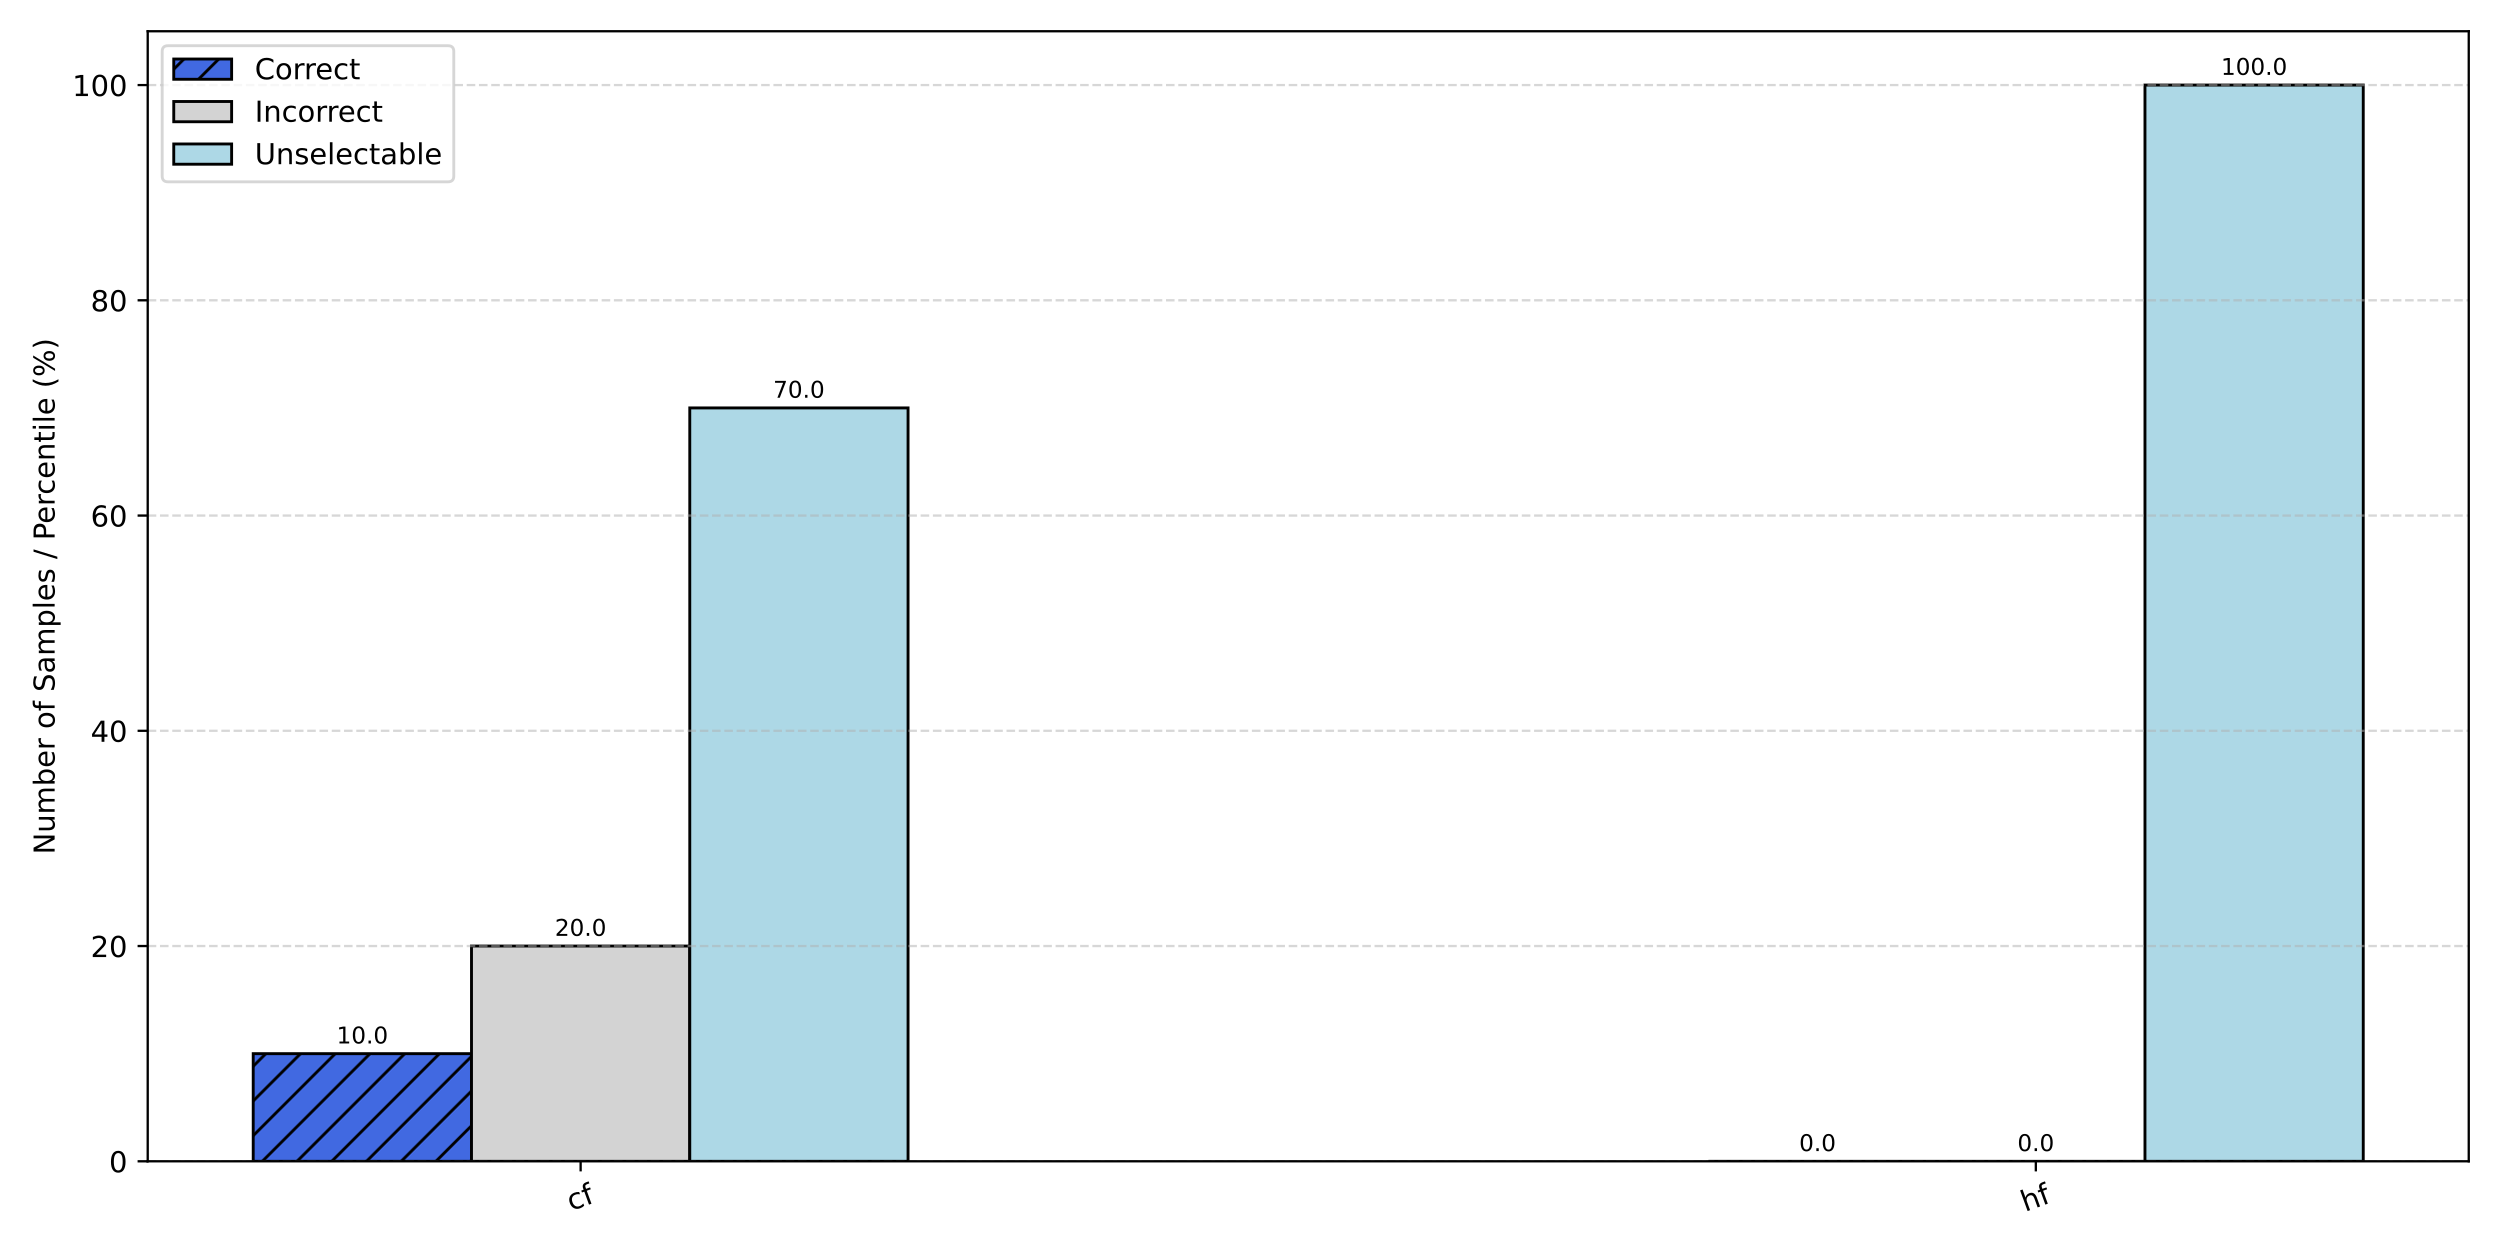
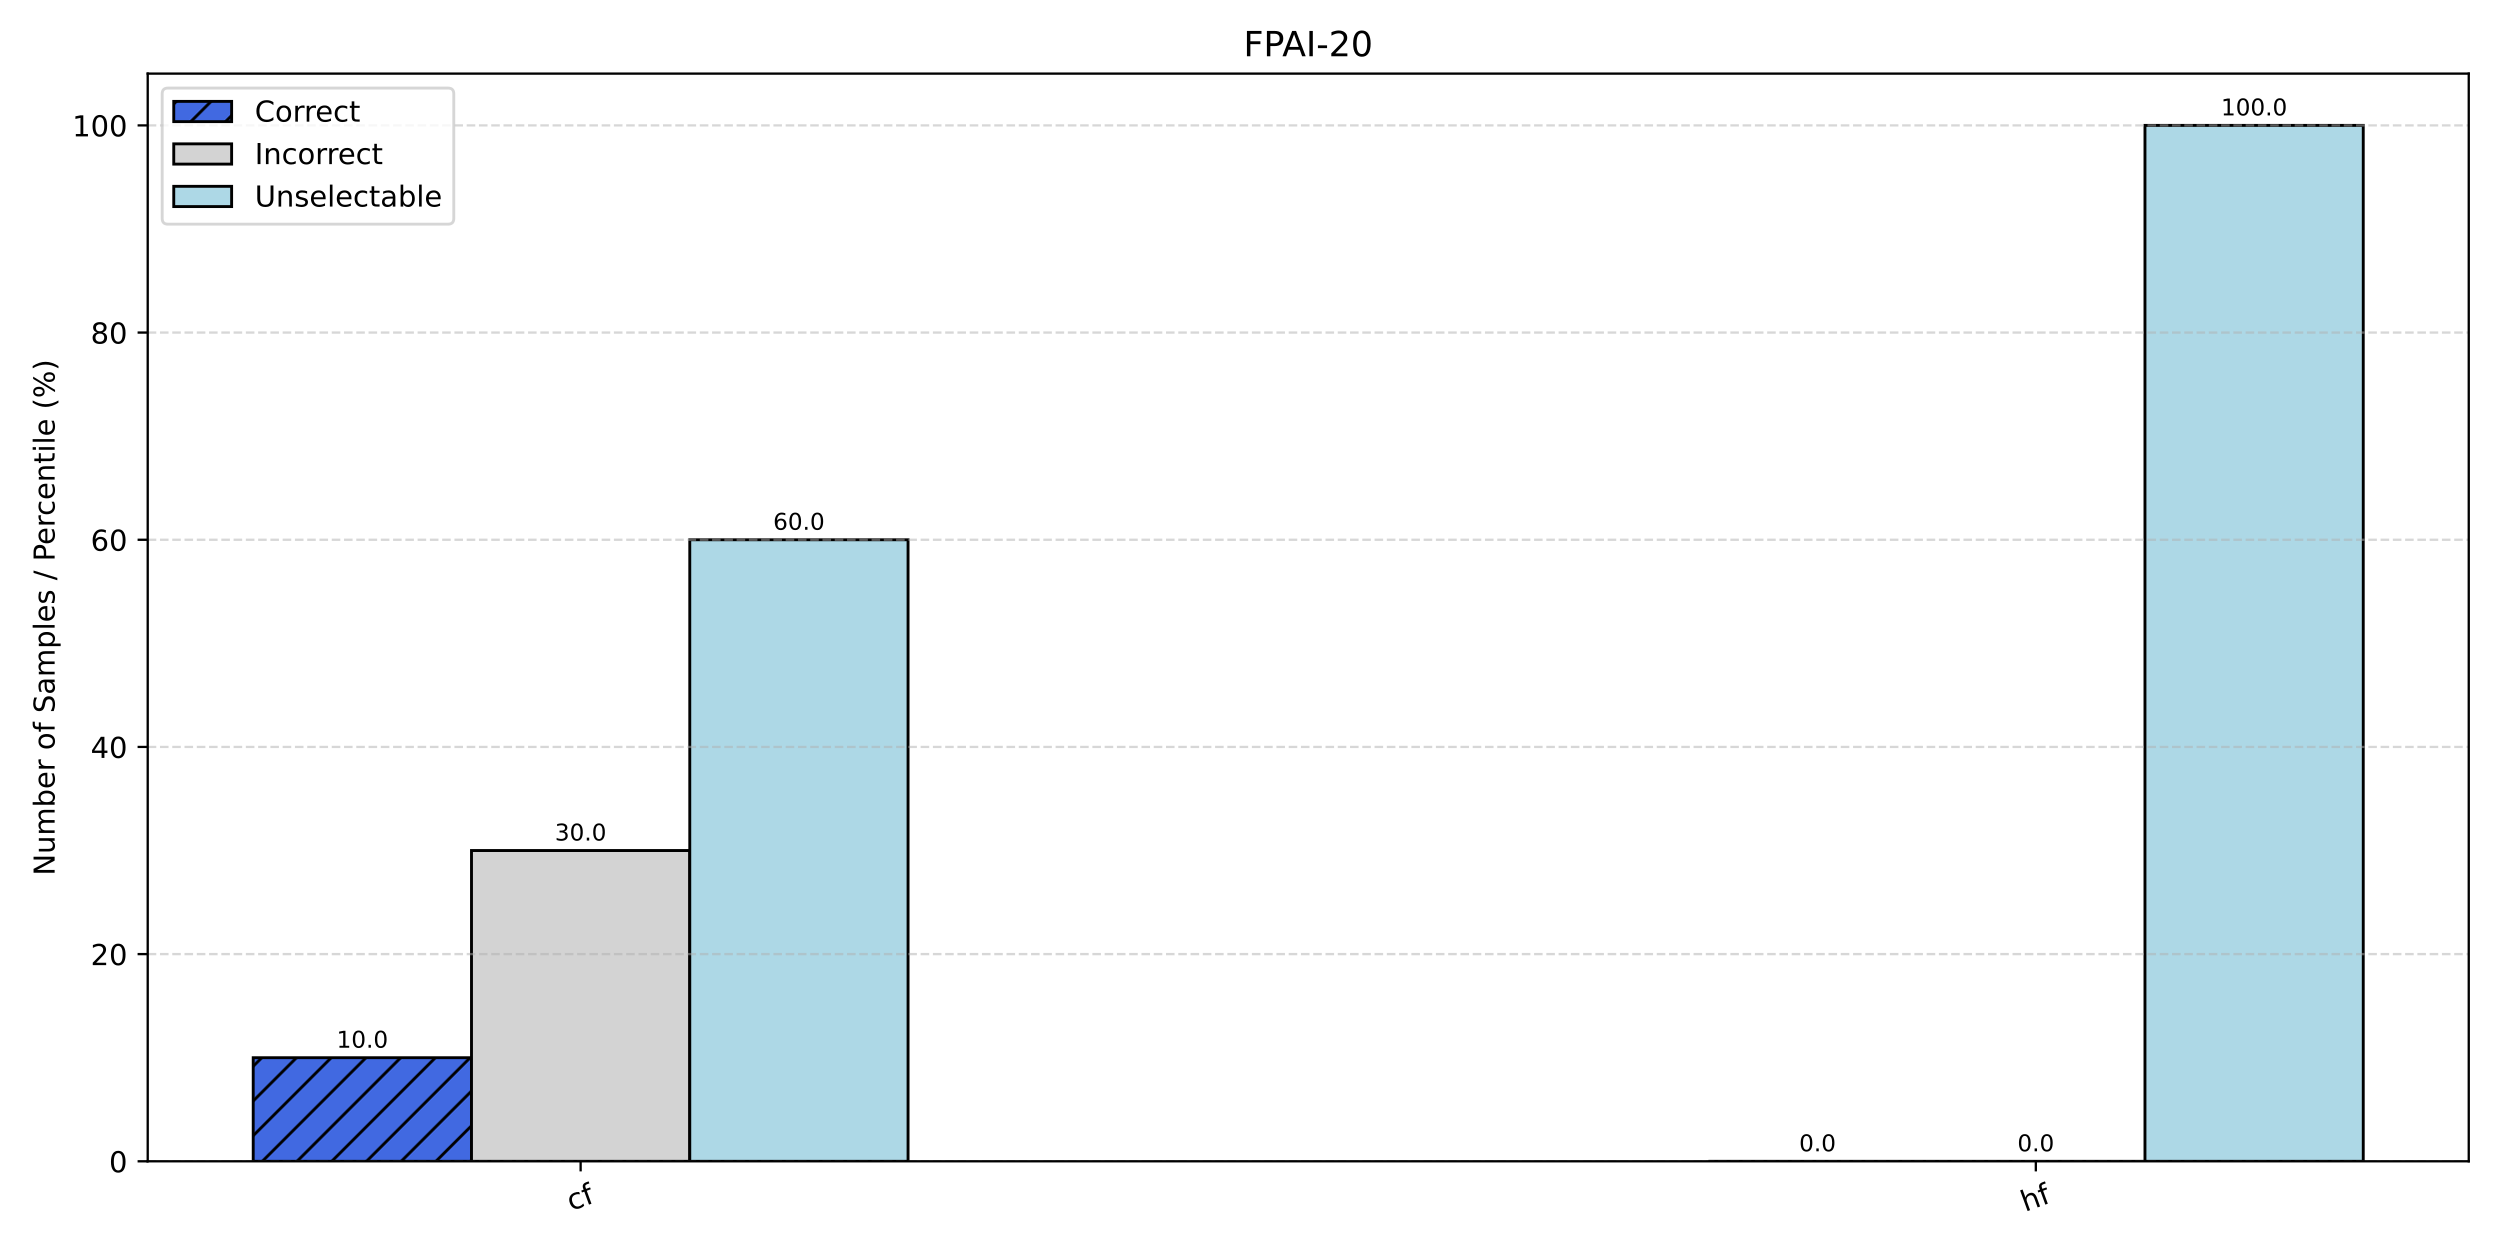
<svg xmlns="http://www.w3.org/2000/svg" xmlns:xlink="http://www.w3.org/1999/xlink" width="864pt" height="432pt" viewBox="0 0 864 432" version="1.1">
  <defs>
    <style type="text/css">*{stroke-linejoin: round; stroke-linecap: butt}</style>
  </defs>
  <g id="figure_1">
    <g id="patch_1">
      <path d="M 0 432  L 864 432  L 864 0  L 0 0  z " style="fill: #ffffff" />
    </g>
    <g id="axes_1">
      <g id="patch_2">
-         <path d="M 51.05 401.342  L 853.2 401.342  L 853.2 10.8  L 51.05 10.8  z " style="fill: #ffffff" />
+         <path d="M 51.05 401.342  L 853.2 401.342  L 853.2 25.44  L 51.05 25.44  z " style="fill: #ffffff" />
      </g>
      <g id="patch_3">
-         <path d="M 87.511 401.342  L 162.949 401.342  L 162.949 364.147  L 87.511 364.147  z " clip-path="url(#p9b6d9543ab)" style="fill: url(#hbcf3950127); stroke: #000000; stroke-linejoin: miter" />
+         <path d="M 87.511 401.342  L 162.949 401.342  L 162.949 365.542  L 87.511 365.542  z " clip-path="url(#p26cab111ec)" style="fill: url(#h16dd701c86); stroke: #000000; stroke-linejoin: miter" />
      </g>
      <g id="patch_4">
-         <path d="M 590.427 401.342  L 665.864 401.342  L 665.864 401.342  L 590.427 401.342  z " clip-path="url(#p9b6d9543ab)" style="fill: url(#hbcf3950127); stroke: #000000; stroke-linejoin: miter" />
+         <path d="M 590.427 401.342  L 665.864 401.342  L 665.864 401.342  L 590.427 401.342  z " clip-path="url(#p26cab111ec)" style="fill: url(#h16dd701c86); stroke: #000000; stroke-linejoin: miter" />
      </g>
      <g id="patch_5">
-         <path d="M 162.949 401.342  L 238.386 401.342  L 238.386 326.953  L 162.949 326.953  z " clip-path="url(#p9b6d9543ab)" style="fill: #d3d3d3; stroke: #000000; stroke-linejoin: miter" />
+         <path d="M 162.949 401.342  L 238.386 401.342  L 238.386 293.941  L 162.949 293.941  z " clip-path="url(#p26cab111ec)" style="fill: #d3d3d3; stroke: #000000; stroke-linejoin: miter" />
      </g>
      <g id="patch_6">
-         <path d="M 665.864 401.342  L 741.301 401.342  L 741.301 401.342  L 665.864 401.342  z " clip-path="url(#p9b6d9543ab)" style="fill: #d3d3d3; stroke: #000000; stroke-linejoin: miter" />
+         <path d="M 665.864 401.342  L 741.301 401.342  L 741.301 401.342  L 665.864 401.342  z " clip-path="url(#p26cab111ec)" style="fill: #d3d3d3; stroke: #000000; stroke-linejoin: miter" />
      </g>
      <g id="patch_7">
-         <path d="M 238.386 401.342  L 313.823 401.342  L 313.823 140.981  L 238.386 140.981  z " clip-path="url(#p9b6d9543ab)" style="fill: #add8e6; stroke: #000000; stroke-linejoin: miter" />
+         <path d="M 238.386 401.342  L 313.823 401.342  L 313.823 186.541  L 238.386 186.541  z " clip-path="url(#p26cab111ec)" style="fill: #add8e6; stroke: #000000; stroke-linejoin: miter" />
      </g>
      <g id="patch_8">
-         <path d="M 741.301 401.342  L 816.739 401.342  L 816.739 29.397  L 741.301 29.397  z " clip-path="url(#p9b6d9543ab)" style="fill: #add8e6; stroke: #000000; stroke-linejoin: miter" />
+         <path d="M 741.301 401.342  L 816.739 401.342  L 816.739 43.34  L 741.301 43.34  z " clip-path="url(#p26cab111ec)" style="fill: #add8e6; stroke: #000000; stroke-linejoin: miter" />
      </g>
      <g id="matplotlib.axis_1">
        <g id="xtick_1">
          <g id="line2d_1">
            <defs>
-               <path id="m081c0e8027" d="M 0 0  L 0 3.5  " style="stroke: #000000; stroke-width: 0.8" />
+               <path id="m51cf725ebb" d="M 0 0  L 0 3.5  " style="stroke: #000000; stroke-width: 0.8" />
            </defs>
            <g>
-               <use xlink:href="#m081c0e8027" x="200.667" y="401.342" style="stroke: #000000; stroke-width: 0.8" />
+               <use xlink:href="#m51cf725ebb" x="200.667" y="401.342" style="stroke: #000000; stroke-width: 0.8" />
            </g>
          </g>
          <g id="text_1">
            <g transform="translate(197.3737 418.5667) rotate(-20) scale(0.1 -0.1)">
              <defs>
                <path id="DejaVuSans-63" d="M 3122 3366  L 3122 2828  Q 2878 2963 2633 3030  Q 2388 3097 2138 3097  Q 1578 3097 1268 2742  Q 959 2388 959 1747  Q 959 1106 1268 751  Q 1578 397 2138 397  Q 2388 397 2633 464  Q 2878 531 3122 666  L 3122 134  Q 2881 22 2623 -34  Q 2366 -91 2075 -91  Q 1284 -91 818 406  Q 353 903 353 1747  Q 353 2603 823 3093  Q 1294 3584 2113 3584  Q 2378 3584 2631 3529  Q 2884 3475 3122 3366  z " transform="scale(0.015625)" />
                <path id="DejaVuSans-66" d="M 2375 4863  L 2375 4384  L 1825 4384  Q 1516 4384 1395 4259  Q 1275 4134 1275 3809  L 1275 3500  L 2222 3500  L 2222 3053  L 1275 3053  L 1275 0  L 697 0  L 697 3053  L 147 3053  L 147 3500  L 697 3500  L 697 3744  Q 697 4328 969 4595  Q 1241 4863 1831 4863  L 2375 4863  z " transform="scale(0.015625)" />
              </defs>
              <use xlink:href="#DejaVuSans-63" />
              <use xlink:href="#DejaVuSans-66" transform="translate(54.98047 0)" />
            </g>
          </g>
        </g>
        <g id="xtick_2">
          <g id="line2d_2">
            <g>
-               <use xlink:href="#m081c0e8027" x="703.583" y="401.342" style="stroke: #000000; stroke-width: 0.8" />
+               <use xlink:href="#m51cf725ebb" x="703.583" y="401.342" style="stroke: #000000; stroke-width: 0.8" />
            </g>
          </g>
          <g id="text_2">
            <g transform="translate(699.8948 418.8537) rotate(-20) scale(0.1 -0.1)">
              <defs>
                <path id="DejaVuSans-68" d="M 3513 2113  L 3513 0  L 2938 0  L 2938 2094  Q 2938 2591 2744 2837  Q 2550 3084 2163 3084  Q 1697 3084 1428 2787  Q 1159 2491 1159 1978  L 1159 0  L 581 0  L 581 4863  L 1159 4863  L 1159 2956  Q 1366 3272 1645 3428  Q 1925 3584 2291 3584  Q 2894 3584 3203 3211  Q 3513 2838 3513 2113  z " transform="scale(0.015625)" />
              </defs>
              <use xlink:href="#DejaVuSans-68" />
              <use xlink:href="#DejaVuSans-66" transform="translate(63.37891 0)" />
            </g>
          </g>
        </g>
      </g>
      <g id="matplotlib.axis_2">
        <g id="ytick_1">
          <g id="line2d_3">
-             <path d="M 51.05 401.342  L 853.2 401.342  " clip-path="url(#p9b6d9543ab)" style="fill: none; stroke-dasharray: 2.96,1.28; stroke-dashoffset: 0; stroke: #b0b0b0; stroke-opacity: 0.5; stroke-width: 0.8" />
+             <path d="M 51.05 401.342  L 853.2 401.342  " clip-path="url(#p26cab111ec)" style="fill: none; stroke-dasharray: 2.96,1.28; stroke-dashoffset: 0; stroke: #b0b0b0; stroke-opacity: 0.5; stroke-width: 0.8" />
          </g>
          <g id="line2d_4">
            <defs>
-               <path id="m6040c93c40" d="M 0 0  L -3.5 0  " style="stroke: #000000; stroke-width: 0.8" />
+               <path id="mb7535c35bf" d="M 0 0  L -3.5 0  " style="stroke: #000000; stroke-width: 0.8" />
            </defs>
            <g>
-               <use xlink:href="#m6040c93c40" x="51.05" y="401.342" style="stroke: #000000; stroke-width: 0.8" />
+               <use xlink:href="#mb7535c35bf" x="51.05" y="401.342" style="stroke: #000000; stroke-width: 0.8" />
            </g>
          </g>
          <g id="text_3">
            <g transform="translate(37.6875 405.1411) scale(0.1 -0.1)">
              <defs>
                <path id="DejaVuSans-30" d="M 2034 4250  Q 1547 4250 1301 3770  Q 1056 3291 1056 2328  Q 1056 1369 1301 889  Q 1547 409 2034 409  Q 2525 409 2770 889  Q 3016 1369 3016 2328  Q 3016 3291 2770 3770  Q 2525 4250 2034 4250  z M 2034 4750  Q 2819 4750 3233 4129  Q 3647 3509 3647 2328  Q 3647 1150 3233 529  Q 2819 -91 2034 -91  Q 1250 -91 836 529  Q 422 1150 422 2328  Q 422 3509 836 4129  Q 1250 4750 2034 4750  z " transform="scale(0.015625)" />
              </defs>
              <use xlink:href="#DejaVuSans-30" />
            </g>
          </g>
        </g>
        <g id="ytick_2">
          <g id="line2d_5">
-             <path d="M 51.05 326.953  L 853.2 326.953  " clip-path="url(#p9b6d9543ab)" style="fill: none; stroke-dasharray: 2.96,1.28; stroke-dashoffset: 0; stroke: #b0b0b0; stroke-opacity: 0.5; stroke-width: 0.8" />
+             <path d="M 51.05 329.742  L 853.2 329.742  " clip-path="url(#p26cab111ec)" style="fill: none; stroke-dasharray: 2.96,1.28; stroke-dashoffset: 0; stroke: #b0b0b0; stroke-opacity: 0.5; stroke-width: 0.8" />
          </g>
          <g id="line2d_6">
            <g>
-               <use xlink:href="#m6040c93c40" x="51.05" y="326.953" style="stroke: #000000; stroke-width: 0.8" />
+               <use xlink:href="#mb7535c35bf" x="51.05" y="329.742" style="stroke: #000000; stroke-width: 0.8" />
            </g>
          </g>
          <g id="text_4">
-             <g transform="translate(31.325 330.7522) scale(0.1 -0.1)">
+             <g transform="translate(31.325 333.5408) scale(0.1 -0.1)">
              <defs>
                <path id="DejaVuSans-32" d="M 1228 531  L 3431 531  L 3431 0  L 469 0  L 469 531  Q 828 903 1448 1529  Q 2069 2156 2228 2338  Q 2531 2678 2651 2914  Q 2772 3150 2772 3378  Q 2772 3750 2511 3984  Q 2250 4219 1831 4219  Q 1534 4219 1204 4116  Q 875 4013 500 3803  L 500 4441  Q 881 4594 1212 4672  Q 1544 4750 1819 4750  Q 2544 4750 2975 4387  Q 3406 4025 3406 3419  Q 3406 3131 3298 2873  Q 3191 2616 2906 2266  Q 2828 2175 2409 1742  Q 1991 1309 1228 531  z " transform="scale(0.015625)" />
              </defs>
              <use xlink:href="#DejaVuSans-32" />
              <use xlink:href="#DejaVuSans-30" transform="translate(63.62305 0)" />
            </g>
          </g>
        </g>
        <g id="ytick_3">
          <g id="line2d_7">
-             <path d="M 51.05 252.564  L 853.2 252.564  " clip-path="url(#p9b6d9543ab)" style="fill: none; stroke-dasharray: 2.96,1.28; stroke-dashoffset: 0; stroke: #b0b0b0; stroke-opacity: 0.5; stroke-width: 0.8" />
+             <path d="M 51.05 258.141  L 853.2 258.141  " clip-path="url(#p26cab111ec)" style="fill: none; stroke-dasharray: 2.96,1.28; stroke-dashoffset: 0; stroke: #b0b0b0; stroke-opacity: 0.5; stroke-width: 0.8" />
          </g>
          <g id="line2d_8">
            <g>
-               <use xlink:href="#m6040c93c40" x="51.05" y="252.564" style="stroke: #000000; stroke-width: 0.8" />
+               <use xlink:href="#mb7535c35bf" x="51.05" y="258.141" style="stroke: #000000; stroke-width: 0.8" />
            </g>
          </g>
          <g id="text_5">
-             <g transform="translate(31.325 256.3633) scale(0.1 -0.1)">
+             <g transform="translate(31.325 261.9404) scale(0.1 -0.1)">
              <defs>
                <path id="DejaVuSans-34" d="M 2419 4116  L 825 1625  L 2419 1625  L 2419 4116  z M 2253 4666  L 3047 4666  L 3047 1625  L 3713 1625  L 3713 1100  L 3047 1100  L 3047 0  L 2419 0  L 2419 1100  L 313 1100  L 313 1709  L 2253 4666  z " transform="scale(0.015625)" />
              </defs>
              <use xlink:href="#DejaVuSans-34" />
              <use xlink:href="#DejaVuSans-30" transform="translate(63.62305 0)" />
            </g>
          </g>
        </g>
        <g id="ytick_4">
          <g id="line2d_9">
-             <path d="M 51.05 178.175  L 853.2 178.175  " clip-path="url(#p9b6d9543ab)" style="fill: none; stroke-dasharray: 2.96,1.28; stroke-dashoffset: 0; stroke: #b0b0b0; stroke-opacity: 0.5; stroke-width: 0.8" />
+             <path d="M 51.05 186.541  L 853.2 186.541  " clip-path="url(#p26cab111ec)" style="fill: none; stroke-dasharray: 2.96,1.28; stroke-dashoffset: 0; stroke: #b0b0b0; stroke-opacity: 0.5; stroke-width: 0.8" />
          </g>
          <g id="line2d_10">
            <g>
-               <use xlink:href="#m6040c93c40" x="51.05" y="178.175" style="stroke: #000000; stroke-width: 0.8" />
+               <use xlink:href="#mb7535c35bf" x="51.05" y="186.541" style="stroke: #000000; stroke-width: 0.8" />
            </g>
          </g>
          <g id="text_6">
-             <g transform="translate(31.325 181.9743) scale(0.1 -0.1)">
+             <g transform="translate(31.325 190.34) scale(0.1 -0.1)">
              <defs>
                <path id="DejaVuSans-36" d="M 2113 2584  Q 1688 2584 1439 2293  Q 1191 2003 1191 1497  Q 1191 994 1439 701  Q 1688 409 2113 409  Q 2538 409 2786 701  Q 3034 994 3034 1497  Q 3034 2003 2786 2293  Q 2538 2584 2113 2584  z M 3366 4563  L 3366 3988  Q 3128 4100 2886 4159  Q 2644 4219 2406 4219  Q 1781 4219 1451 3797  Q 1122 3375 1075 2522  Q 1259 2794 1537 2939  Q 1816 3084 2150 3084  Q 2853 3084 3261 2657  Q 3669 2231 3669 1497  Q 3669 778 3244 343  Q 2819 -91 2113 -91  Q 1303 -91 875 529  Q 447 1150 447 2328  Q 447 3434 972 4092  Q 1497 4750 2381 4750  Q 2619 4750 2861 4703  Q 3103 4656 3366 4563  z " transform="scale(0.015625)" />
              </defs>
              <use xlink:href="#DejaVuSans-36" />
              <use xlink:href="#DejaVuSans-30" transform="translate(63.62305 0)" />
            </g>
          </g>
        </g>
        <g id="ytick_5">
          <g id="line2d_11">
-             <path d="M 51.05 103.786  L 853.2 103.786  " clip-path="url(#p9b6d9543ab)" style="fill: none; stroke-dasharray: 2.96,1.28; stroke-dashoffset: 0; stroke: #b0b0b0; stroke-opacity: 0.5; stroke-width: 0.8" />
+             <path d="M 51.05 114.94  L 853.2 114.94  " clip-path="url(#p26cab111ec)" style="fill: none; stroke-dasharray: 2.96,1.28; stroke-dashoffset: 0; stroke: #b0b0b0; stroke-opacity: 0.5; stroke-width: 0.8" />
          </g>
          <g id="line2d_12">
            <g>
-               <use xlink:href="#m6040c93c40" x="51.05" y="103.786" style="stroke: #000000; stroke-width: 0.8" />
+               <use xlink:href="#mb7535c35bf" x="51.05" y="114.94" style="stroke: #000000; stroke-width: 0.8" />
            </g>
          </g>
          <g id="text_7">
-             <g transform="translate(31.325 107.5854) scale(0.1 -0.1)">
+             <g transform="translate(31.325 118.7397) scale(0.1 -0.1)">
              <defs>
                <path id="DejaVuSans-38" d="M 2034 2216  Q 1584 2216 1326 1975  Q 1069 1734 1069 1313  Q 1069 891 1326 650  Q 1584 409 2034 409  Q 2484 409 2743 651  Q 3003 894 3003 1313  Q 3003 1734 2745 1975  Q 2488 2216 2034 2216  z M 1403 2484  Q 997 2584 770 2862  Q 544 3141 544 3541  Q 544 4100 942 4425  Q 1341 4750 2034 4750  Q 2731 4750 3128 4425  Q 3525 4100 3525 3541  Q 3525 3141 3298 2862  Q 3072 2584 2669 2484  Q 3125 2378 3379 2068  Q 3634 1759 3634 1313  Q 3634 634 3220 271  Q 2806 -91 2034 -91  Q 1263 -91 848 271  Q 434 634 434 1313  Q 434 1759 690 2068  Q 947 2378 1403 2484  z M 1172 3481  Q 1172 3119 1398 2916  Q 1625 2713 2034 2713  Q 2441 2713 2670 2916  Q 2900 3119 2900 3481  Q 2900 3844 2670 4047  Q 2441 4250 2034 4250  Q 1625 4250 1398 4047  Q 1172 3844 1172 3481  z " transform="scale(0.015625)" />
              </defs>
              <use xlink:href="#DejaVuSans-38" />
              <use xlink:href="#DejaVuSans-30" transform="translate(63.62305 0)" />
            </g>
          </g>
        </g>
        <g id="ytick_6">
          <g id="line2d_13">
-             <path d="M 51.05 29.397  L 853.2 29.397  " clip-path="url(#p9b6d9543ab)" style="fill: none; stroke-dasharray: 2.96,1.28; stroke-dashoffset: 0; stroke: #b0b0b0; stroke-opacity: 0.5; stroke-width: 0.8" />
+             <path d="M 51.05 43.34  L 853.2 43.34  " clip-path="url(#p26cab111ec)" style="fill: none; stroke-dasharray: 2.96,1.28; stroke-dashoffset: 0; stroke: #b0b0b0; stroke-opacity: 0.5; stroke-width: 0.8" />
          </g>
          <g id="line2d_14">
            <g>
-               <use xlink:href="#m6040c93c40" x="51.05" y="29.397" style="stroke: #000000; stroke-width: 0.8" />
+               <use xlink:href="#mb7535c35bf" x="51.05" y="43.34" style="stroke: #000000; stroke-width: 0.8" />
            </g>
          </g>
          <g id="text_8">
-             <g transform="translate(24.9625 33.19645) scale(0.1 -0.1)">
+             <g transform="translate(24.9625 47.13931) scale(0.1 -0.1)">
              <defs>
                <path id="DejaVuSans-31" d="M 794 531  L 1825 531  L 1825 4091  L 703 3866  L 703 4441  L 1819 4666  L 2450 4666  L 2450 531  L 3481 531  L 3481 0  L 794 0  L 794 531  z " transform="scale(0.015625)" />
              </defs>
              <use xlink:href="#DejaVuSans-31" />
              <use xlink:href="#DejaVuSans-30" transform="translate(63.62305 0)" />
              <use xlink:href="#DejaVuSans-30" transform="translate(127.2461 0)" />
            </g>
          </g>
        </g>
        <g id="text_9">
-           <g transform="translate(18.88281 295.2741) rotate(-90) scale(0.1 -0.1)">
+           <g transform="translate(18.88281 302.5941) rotate(-90) scale(0.1 -0.1)">
            <defs>
              <path id="DejaVuSans-4e" d="M 628 4666  L 1478 4666  L 3547 763  L 3547 4666  L 4159 4666  L 4159 0  L 3309 0  L 1241 3903  L 1241 0  L 628 0  L 628 4666  z " transform="scale(0.015625)" />
              <path id="DejaVuSans-75" d="M 544 1381  L 544 3500  L 1119 3500  L 1119 1403  Q 1119 906 1312 657  Q 1506 409 1894 409  Q 2359 409 2629 706  Q 2900 1003 2900 1516  L 2900 3500  L 3475 3500  L 3475 0  L 2900 0  L 2900 538  Q 2691 219 2414 64  Q 2138 -91 1772 -91  Q 1169 -91 856 284  Q 544 659 544 1381  z M 1991 3584  L 1991 3584  z " transform="scale(0.015625)" />
              <path id="DejaVuSans-6d" d="M 3328 2828  Q 3544 3216 3844 3400  Q 4144 3584 4550 3584  Q 5097 3584 5394 3201  Q 5691 2819 5691 2113  L 5691 0  L 5113 0  L 5113 2094  Q 5113 2597 4934 2840  Q 4756 3084 4391 3084  Q 3944 3084 3684 2787  Q 3425 2491 3425 1978  L 3425 0  L 2847 0  L 2847 2094  Q 2847 2600 2669 2842  Q 2491 3084 2119 3084  Q 1678 3084 1418 2786  Q 1159 2488 1159 1978  L 1159 0  L 581 0  L 581 3500  L 1159 3500  L 1159 2956  Q 1356 3278 1631 3431  Q 1906 3584 2284 3584  Q 2666 3584 2933 3390  Q 3200 3197 3328 2828  z " transform="scale(0.015625)" />
              <path id="DejaVuSans-62" d="M 3116 1747  Q 3116 2381 2855 2742  Q 2594 3103 2138 3103  Q 1681 3103 1420 2742  Q 1159 2381 1159 1747  Q 1159 1113 1420 752  Q 1681 391 2138 391  Q 2594 391 2855 752  Q 3116 1113 3116 1747  z M 1159 2969  Q 1341 3281 1617 3432  Q 1894 3584 2278 3584  Q 2916 3584 3314 3078  Q 3713 2572 3713 1747  Q 3713 922 3314 415  Q 2916 -91 2278 -91  Q 1894 -91 1617 61  Q 1341 213 1159 525  L 1159 0  L 581 0  L 581 4863  L 1159 4863  L 1159 2969  z " transform="scale(0.015625)" />
              <path id="DejaVuSans-65" d="M 3597 1894  L 3597 1613  L 953 1613  Q 991 1019 1311 708  Q 1631 397 2203 397  Q 2534 397 2845 478  Q 3156 559 3463 722  L 3463 178  Q 3153 47 2828 -22  Q 2503 -91 2169 -91  Q 1331 -91 842 396  Q 353 884 353 1716  Q 353 2575 817 3079  Q 1281 3584 2069 3584  Q 2775 3584 3186 3129  Q 3597 2675 3597 1894  z M 3022 2063  Q 3016 2534 2758 2815  Q 2500 3097 2075 3097  Q 1594 3097 1305 2825  Q 1016 2553 972 2059  L 3022 2063  z " transform="scale(0.015625)" />
              <path id="DejaVuSans-72" d="M 2631 2963  Q 2534 3019 2420 3045  Q 2306 3072 2169 3072  Q 1681 3072 1420 2755  Q 1159 2438 1159 1844  L 1159 0  L 581 0  L 581 3500  L 1159 3500  L 1159 2956  Q 1341 3275 1631 3429  Q 1922 3584 2338 3584  Q 2397 3584 2469 3576  Q 2541 3569 2628 3553  L 2631 2963  z " transform="scale(0.015625)" />
              <path id="DejaVuSans-20" transform="scale(0.015625)" />
              <path id="DejaVuSans-6f" d="M 1959 3097  Q 1497 3097 1228 2736  Q 959 2375 959 1747  Q 959 1119 1226 758  Q 1494 397 1959 397  Q 2419 397 2687 759  Q 2956 1122 2956 1747  Q 2956 2369 2687 2733  Q 2419 3097 1959 3097  z M 1959 3584  Q 2709 3584 3137 3096  Q 3566 2609 3566 1747  Q 3566 888 3137 398  Q 2709 -91 1959 -91  Q 1206 -91 779 398  Q 353 888 353 1747  Q 353 2609 779 3096  Q 1206 3584 1959 3584  z " transform="scale(0.015625)" />
              <path id="DejaVuSans-53" d="M 3425 4513  L 3425 3897  Q 3066 4069 2747 4153  Q 2428 4238 2131 4238  Q 1616 4238 1336 4038  Q 1056 3838 1056 3469  Q 1056 3159 1242 3001  Q 1428 2844 1947 2747  L 2328 2669  Q 3034 2534 3370 2195  Q 3706 1856 3706 1288  Q 3706 609 3251 259  Q 2797 -91 1919 -91  Q 1588 -91 1214 -16  Q 841 59 441 206  L 441 856  Q 825 641 1194 531  Q 1563 422 1919 422  Q 2459 422 2753 634  Q 3047 847 3047 1241  Q 3047 1584 2836 1778  Q 2625 1972 2144 2069  L 1759 2144  Q 1053 2284 737 2584  Q 422 2884 422 3419  Q 422 4038 858 4394  Q 1294 4750 2059 4750  Q 2388 4750 2728 4690  Q 3069 4631 3425 4513  z " transform="scale(0.015625)" />
              <path id="DejaVuSans-61" d="M 2194 1759  Q 1497 1759 1228 1600  Q 959 1441 959 1056  Q 959 750 1161 570  Q 1363 391 1709 391  Q 2188 391 2477 730  Q 2766 1069 2766 1631  L 2766 1759  L 2194 1759  z M 3341 1997  L 3341 0  L 2766 0  L 2766 531  Q 2569 213 2275 61  Q 1981 -91 1556 -91  Q 1019 -91 701 211  Q 384 513 384 1019  Q 384 1609 779 1909  Q 1175 2209 1959 2209  L 2766 2209  L 2766 2266  Q 2766 2663 2505 2880  Q 2244 3097 1772 3097  Q 1472 3097 1187 3025  Q 903 2953 641 2809  L 641 3341  Q 956 3463 1253 3523  Q 1550 3584 1831 3584  Q 2591 3584 2966 3190  Q 3341 2797 3341 1997  z " transform="scale(0.015625)" />
              <path id="DejaVuSans-70" d="M 1159 525  L 1159 -1331  L 581 -1331  L 581 3500  L 1159 3500  L 1159 2969  Q 1341 3281 1617 3432  Q 1894 3584 2278 3584  Q 2916 3584 3314 3078  Q 3713 2572 3713 1747  Q 3713 922 3314 415  Q 2916 -91 2278 -91  Q 1894 -91 1617 61  Q 1341 213 1159 525  z M 3116 1747  Q 3116 2381 2855 2742  Q 2594 3103 2138 3103  Q 1681 3103 1420 2742  Q 1159 2381 1159 1747  Q 1159 1113 1420 752  Q 1681 391 2138 391  Q 2594 391 2855 752  Q 3116 1113 3116 1747  z " transform="scale(0.015625)" />
              <path id="DejaVuSans-6c" d="M 603 4863  L 1178 4863  L 1178 0  L 603 0  L 603 4863  z " transform="scale(0.015625)" />
              <path id="DejaVuSans-73" d="M 2834 3397  L 2834 2853  Q 2591 2978 2328 3040  Q 2066 3103 1784 3103  Q 1356 3103 1142 2972  Q 928 2841 928 2578  Q 928 2378 1081 2264  Q 1234 2150 1697 2047  L 1894 2003  Q 2506 1872 2764 1633  Q 3022 1394 3022 966  Q 3022 478 2636 193  Q 2250 -91 1575 -91  Q 1294 -91 989 -36  Q 684 19 347 128  L 347 722  Q 666 556 975 473  Q 1284 391 1588 391  Q 1994 391 2212 530  Q 2431 669 2431 922  Q 2431 1156 2273 1281  Q 2116 1406 1581 1522  L 1381 1569  Q 847 1681 609 1914  Q 372 2147 372 2553  Q 372 3047 722 3315  Q 1072 3584 1716 3584  Q 2034 3584 2315 3537  Q 2597 3491 2834 3397  z " transform="scale(0.015625)" />
              <path id="DejaVuSans-2f" d="M 1625 4666  L 2156 4666  L 531 -594  L 0 -594  L 1625 4666  z " transform="scale(0.015625)" />
              <path id="DejaVuSans-50" d="M 1259 4147  L 1259 2394  L 2053 2394  Q 2494 2394 2734 2622  Q 2975 2850 2975 3272  Q 2975 3691 2734 3919  Q 2494 4147 2053 4147  L 1259 4147  z M 628 4666  L 2053 4666  Q 2838 4666 3239 4311  Q 3641 3956 3641 3272  Q 3641 2581 3239 2228  Q 2838 1875 2053 1875  L 1259 1875  L 1259 0  L 628 0  L 628 4666  z " transform="scale(0.015625)" />
              <path id="DejaVuSans-6e" d="M 3513 2113  L 3513 0  L 2938 0  L 2938 2094  Q 2938 2591 2744 2837  Q 2550 3084 2163 3084  Q 1697 3084 1428 2787  Q 1159 2491 1159 1978  L 1159 0  L 581 0  L 581 3500  L 1159 3500  L 1159 2956  Q 1366 3272 1645 3428  Q 1925 3584 2291 3584  Q 2894 3584 3203 3211  Q 3513 2838 3513 2113  z " transform="scale(0.015625)" />
              <path id="DejaVuSans-74" d="M 1172 4494  L 1172 3500  L 2356 3500  L 2356 3053  L 1172 3053  L 1172 1153  Q 1172 725 1289 603  Q 1406 481 1766 481  L 2356 481  L 2356 0  L 1766 0  Q 1100 0 847 248  Q 594 497 594 1153  L 594 3053  L 172 3053  L 172 3500  L 594 3500  L 594 4494  L 1172 4494  z " transform="scale(0.015625)" />
              <path id="DejaVuSans-69" d="M 603 3500  L 1178 3500  L 1178 0  L 603 0  L 603 3500  z M 603 4863  L 1178 4863  L 1178 4134  L 603 4134  L 603 4863  z " transform="scale(0.015625)" />
              <path id="DejaVuSans-28" d="M 1984 4856  Q 1566 4138 1362 3434  Q 1159 2731 1159 2009  Q 1159 1288 1364 580  Q 1569 -128 1984 -844  L 1484 -844  Q 1016 -109 783 600  Q 550 1309 550 2009  Q 550 2706 781 3412  Q 1013 4119 1484 4856  L 1984 4856  z " transform="scale(0.015625)" />
              <path id="DejaVuSans-25" d="M 4653 2053  Q 4381 2053 4226 1822  Q 4072 1591 4072 1178  Q 4072 772 4226 539  Q 4381 306 4653 306  Q 4919 306 5073 539  Q 5228 772 5228 1178  Q 5228 1588 5073 1820  Q 4919 2053 4653 2053  z M 4653 2450  Q 5147 2450 5437 2106  Q 5728 1763 5728 1178  Q 5728 594 5436 251  Q 5144 -91 4653 -91  Q 4153 -91 3862 251  Q 3572 594 3572 1178  Q 3572 1766 3864 2108  Q 4156 2450 4653 2450  z M 1428 4353  Q 1159 4353 1004 4120  Q 850 3888 850 3481  Q 850 3069 1003 2837  Q 1156 2606 1428 2606  Q 1700 2606 1854 2837  Q 2009 3069 2009 3481  Q 2009 3884 1853 4118  Q 1697 4353 1428 4353  z M 4250 4750  L 4750 4750  L 1831 -91  L 1331 -91  L 4250 4750  z M 1428 4750  Q 1922 4750 2215 4408  Q 2509 4066 2509 3481  Q 2509 2891 2217 2550  Q 1925 2209 1428 2209  Q 931 2209 642 2551  Q 353 2894 353 3481  Q 353 4063 643 4406  Q 934 4750 1428 4750  z " transform="scale(0.015625)" />
              <path id="DejaVuSans-29" d="M 513 4856  L 1013 4856  Q 1481 4119 1714 3412  Q 1947 2706 1947 2009  Q 1947 1309 1714 600  Q 1481 -109 1013 -844  L 513 -844  Q 928 -128 1133 580  Q 1338 1288 1338 2009  Q 1338 2731 1133 3434  Q 928 4138 513 4856  z " transform="scale(0.015625)" />
            </defs>
            <use xlink:href="#DejaVuSans-4e" />
            <use xlink:href="#DejaVuSans-75" transform="translate(74.80469 0)" />
            <use xlink:href="#DejaVuSans-6d" transform="translate(138.1836 0)" />
            <use xlink:href="#DejaVuSans-62" transform="translate(235.5957 0)" />
            <use xlink:href="#DejaVuSans-65" transform="translate(299.0723 0)" />
            <use xlink:href="#DejaVuSans-72" transform="translate(360.5957 0)" />
            <use xlink:href="#DejaVuSans-20" transform="translate(401.709 0)" />
            <use xlink:href="#DejaVuSans-6f" transform="translate(433.4961 0)" />
            <use xlink:href="#DejaVuSans-66" transform="translate(494.6777 0)" />
            <use xlink:href="#DejaVuSans-20" transform="translate(529.8828 0)" />
            <use xlink:href="#DejaVuSans-53" transform="translate(561.6699 0)" />
            <use xlink:href="#DejaVuSans-61" transform="translate(625.1465 0)" />
            <use xlink:href="#DejaVuSans-6d" transform="translate(686.4258 0)" />
            <use xlink:href="#DejaVuSans-70" transform="translate(783.8379 0)" />
            <use xlink:href="#DejaVuSans-6c" transform="translate(847.3145 0)" />
            <use xlink:href="#DejaVuSans-65" transform="translate(875.0977 0)" />
            <use xlink:href="#DejaVuSans-73" transform="translate(936.6211 0)" />
            <use xlink:href="#DejaVuSans-20" transform="translate(988.7207 0)" />
            <use xlink:href="#DejaVuSans-2f" transform="translate(1020.508 0)" />
            <use xlink:href="#DejaVuSans-20" transform="translate(1054.199 0)" />
            <use xlink:href="#DejaVuSans-50" transform="translate(1085.986 0)" />
            <use xlink:href="#DejaVuSans-65" transform="translate(1142.664 0)" />
            <use xlink:href="#DejaVuSans-72" transform="translate(1204.188 0)" />
            <use xlink:href="#DejaVuSans-63" transform="translate(1243.051 0)" />
            <use xlink:href="#DejaVuSans-65" transform="translate(1298.031 0)" />
            <use xlink:href="#DejaVuSans-6e" transform="translate(1359.555 0)" />
            <use xlink:href="#DejaVuSans-74" transform="translate(1422.934 0)" />
            <use xlink:href="#DejaVuSans-69" transform="translate(1462.143 0)" />
            <use xlink:href="#DejaVuSans-6c" transform="translate(1489.926 0)" />
            <use xlink:href="#DejaVuSans-65" transform="translate(1517.709 0)" />
            <use xlink:href="#DejaVuSans-20" transform="translate(1579.232 0)" />
            <use xlink:href="#DejaVuSans-28" transform="translate(1611.02 0)" />
            <use xlink:href="#DejaVuSans-25" transform="translate(1650.033 0)" />
            <use xlink:href="#DejaVuSans-29" transform="translate(1745.053 0)" />
          </g>
        </g>
      </g>
      <g id="patch_9">
-         <path d="M 51.05 401.342  L 51.05 10.8  " style="fill: none; stroke: #000000; stroke-width: 0.8; stroke-linejoin: miter; stroke-linecap: square" />
+         <path d="M 51.05 401.342  L 51.05 25.44  " style="fill: none; stroke: #000000; stroke-width: 0.8; stroke-linejoin: miter; stroke-linecap: square" />
      </g>
      <g id="patch_10">
-         <path d="M 853.2 401.342  L 853.2 10.8  " style="fill: none; stroke: #000000; stroke-width: 0.8; stroke-linejoin: miter; stroke-linecap: square" />
+         <path d="M 853.2 401.342  L 853.2 25.44  " style="fill: none; stroke: #000000; stroke-width: 0.8; stroke-linejoin: miter; stroke-linecap: square" />
      </g>
      <g id="patch_11">
        <path d="M 51.05 401.342  L 853.2 401.342  " style="fill: none; stroke: #000000; stroke-width: 0.8; stroke-linejoin: miter; stroke-linecap: square" />
      </g>
      <g id="patch_12">
-         <path d="M 51.05 10.8  L 853.2 10.8  " style="fill: none; stroke: #000000; stroke-width: 0.8; stroke-linejoin: miter; stroke-linecap: square" />
+         <path d="M 51.05 25.44  L 853.2 25.44  " style="fill: none; stroke: #000000; stroke-width: 0.8; stroke-linejoin: miter; stroke-linecap: square" />
      </g>
      <g id="text_10">
-         <g transform="translate(116.3238 360.624) scale(0.08 -0.08)">
+         <g transform="translate(116.3238 362.088) scale(0.08 -0.08)">
          <defs>
            <path id="DejaVuSans-2e" d="M 684 794  L 1344 794  L 1344 0  L 684 0  L 684 794  z " transform="scale(0.015625)" />
          </defs>
          <use xlink:href="#DejaVuSans-31" />
          <use xlink:href="#DejaVuSans-30" transform="translate(63.62305 0)" />
          <use xlink:href="#DejaVuSans-2e" transform="translate(127.2461 0)" />
          <use xlink:href="#DejaVuSans-30" transform="translate(159.0332 0)" />
        </g>
      </g>
      <g id="text_11">
-         <g transform="translate(621.7841 397.8184) scale(0.08 -0.08)">
+         <g transform="translate(621.7841 397.8881) scale(0.08 -0.08)">
          <use xlink:href="#DejaVuSans-30" />
          <use xlink:href="#DejaVuSans-2e" transform="translate(63.62305 0)" />
          <use xlink:href="#DejaVuSans-30" transform="translate(95.41016 0)" />
        </g>
      </g>
      <g id="text_12">
-         <g transform="translate(191.7611 323.4295) scale(0.08 -0.08)">
-           <use xlink:href="#DejaVuSans-32" />
+         <g transform="translate(191.7611 290.4876) scale(0.08 -0.08)">
+           <defs>
+             <path id="DejaVuSans-33" d="M 2597 2516  Q 3050 2419 3304 2112  Q 3559 1806 3559 1356  Q 3559 666 3084 287  Q 2609 -91 1734 -91  Q 1441 -91 1130 -33  Q 819 25 488 141  L 488 750  Q 750 597 1062 519  Q 1375 441 1716 441  Q 2309 441 2620 675  Q 2931 909 2931 1356  Q 2931 1769 2642 2001  Q 2353 2234 1838 2234  L 1294 2234  L 1294 2753  L 1863 2753  Q 2328 2753 2575 2939  Q 2822 3125 2822 3475  Q 2822 3834 2567 4026  Q 2313 4219 1838 4219  Q 1578 4219 1281 4162  Q 984 4106 628 3988  L 628 4550  Q 988 4650 1302 4700  Q 1616 4750 1894 4750  Q 2613 4750 3031 4423  Q 3450 4097 3450 3541  Q 3450 3153 3228 2886  Q 3006 2619 2597 2516  z " transform="scale(0.015625)" />
+           </defs>
+           <use xlink:href="#DejaVuSans-33" />
          <use xlink:href="#DejaVuSans-30" transform="translate(63.62305 0)" />
          <use xlink:href="#DejaVuSans-2e" transform="translate(127.2461 0)" />
          <use xlink:href="#DejaVuSans-30" transform="translate(159.0332 0)" />
        </g>
      </g>
      <g id="text_13">
-         <g transform="translate(697.2214 397.8184) scale(0.08 -0.08)">
+         <g transform="translate(697.2214 397.8881) scale(0.08 -0.08)">
          <use xlink:href="#DejaVuSans-30" />
          <use xlink:href="#DejaVuSans-2e" transform="translate(63.62305 0)" />
          <use xlink:href="#DejaVuSans-30" transform="translate(95.41016 0)" />
        </g>
      </g>
      <g id="text_14">
-         <g transform="translate(267.1984 137.4572) scale(0.08 -0.08)">
-           <defs>
-             <path id="DejaVuSans-37" d="M 525 4666  L 3525 4666  L 3525 4397  L 1831 0  L 1172 0  L 2766 4134  L 525 4134  L 525 4666  z " transform="scale(0.015625)" />
-           </defs>
-           <use xlink:href="#DejaVuSans-37" />
+         <g transform="translate(267.1984 183.0871) scale(0.08 -0.08)">
+           <use xlink:href="#DejaVuSans-36" />
          <use xlink:href="#DejaVuSans-30" transform="translate(63.62305 0)" />
          <use xlink:href="#DejaVuSans-2e" transform="translate(127.2461 0)" />
          <use xlink:href="#DejaVuSans-30" transform="translate(159.0332 0)" />
        </g>
      </g>
      <g id="text_15">
-         <g transform="translate(767.5687 25.87376) scale(0.08 -0.08)">
+         <g transform="translate(767.5687 39.88633) scale(0.08 -0.08)">
          <use xlink:href="#DejaVuSans-31" />
          <use xlink:href="#DejaVuSans-30" transform="translate(63.62305 0)" />
          <use xlink:href="#DejaVuSans-30" transform="translate(127.2461 0)" />
          <use xlink:href="#DejaVuSans-2e" transform="translate(190.8691 0)" />
          <use xlink:href="#DejaVuSans-30" transform="translate(222.6562 0)" />
        </g>
      </g>
+       <g id="text_16">
+         <g transform="translate(429.7647 19.44) scale(0.12 -0.12)">
+           <defs>
+             <path id="DejaVuSans-46" d="M 628 4666  L 3309 4666  L 3309 4134  L 1259 4134  L 1259 2759  L 3109 2759  L 3109 2228  L 1259 2228  L 1259 0  L 628 0  L 628 4666  z " transform="scale(0.015625)" />
+             <path id="DejaVuSans-41" d="M 2188 4044  L 1331 1722  L 3047 1722  L 2188 4044  z M 1831 4666  L 2547 4666  L 4325 0  L 3669 0  L 3244 1197  L 1141 1197  L 716 0  L 50 0  L 1831 4666  z " transform="scale(0.015625)" />
+             <path id="DejaVuSans-49" d="M 628 4666  L 1259 4666  L 1259 0  L 628 0  L 628 4666  z " transform="scale(0.015625)" />
+             <path id="DejaVuSans-2d" d="M 313 2009  L 1997 2009  L 1997 1497  L 313 1497  L 313 2009  z " transform="scale(0.015625)" />
+           </defs>
+           <use xlink:href="#DejaVuSans-46" />
+           <use xlink:href="#DejaVuSans-50" transform="translate(57.51953 0)" />
+           <use xlink:href="#DejaVuSans-41" transform="translate(111.4473 0)" />
+           <use xlink:href="#DejaVuSans-49" transform="translate(179.8555 0)" />
+           <use xlink:href="#DejaVuSans-2d" transform="translate(209.3477 0)" />
+           <use xlink:href="#DejaVuSans-32" transform="translate(245.4316 0)" />
+           <use xlink:href="#DejaVuSans-30" transform="translate(309.0547 0)" />
+         </g>
+       </g>
      <g id="legend_1">
        <g id="patch_13">
-           <path d="M 58.05 62.834  L 154.827 62.834  Q 156.827 62.834 156.827 60.834  L 156.827 17.8  Q 156.827 15.8 154.827 15.8  L 58.05 15.8  Q 56.05 15.8 56.05 17.8  L 56.05 60.834  Q 56.05 62.834 58.05 62.834  z " style="fill: #ffffff; opacity: 0.8; stroke: #cccccc; stroke-linejoin: miter" />
+           <path d="M 58.05 77.474  L 154.827 77.474  Q 156.827 77.474 156.827 75.474  L 156.827 32.44  Q 156.827 30.44 154.827 30.44  L 58.05 30.44  Q 56.05 30.44 56.05 32.44  L 56.05 75.474  Q 56.05 77.474 58.05 77.474  z " style="fill: #ffffff; opacity: 0.8; stroke: #cccccc; stroke-linejoin: miter" />
        </g>
        <g id="patch_14">
-           <path d="M 60.05 27.398  L 80.05 27.398  L 80.05 20.398  L 60.05 20.398  z " style="fill: url(#hbcf3950127); stroke: #000000; stroke-linejoin: miter" />
-         </g>
-         <g id="text_16">
-           <g transform="translate(88.05 27.39844) scale(0.1 -0.1)">
+           <path d="M 60.05 42.038  L 80.05 42.038  L 80.05 35.038  L 60.05 35.038  z " style="fill: url(#h16dd701c86); stroke: #000000; stroke-linejoin: miter" />
+         </g>
+         <g id="text_17">
+           <g transform="translate(88.05 42.03844) scale(0.1 -0.1)">
            <defs>
              <path id="DejaVuSans-43" d="M 4122 4306  L 4122 3641  Q 3803 3938 3442 4084  Q 3081 4231 2675 4231  Q 1875 4231 1450 3742  Q 1025 3253 1025 2328  Q 1025 1406 1450 917  Q 1875 428 2675 428  Q 3081 428 3442 575  Q 3803 722 4122 1019  L 4122 359  Q 3791 134 3420 21  Q 3050 -91 2638 -91  Q 1578 -91 968 557  Q 359 1206 359 2328  Q 359 3453 968 4101  Q 1578 4750 2638 4750  Q 3056 4750 3426 4639  Q 3797 4528 4122 4306  z " transform="scale(0.015625)" />
            </defs>
            <use xlink:href="#DejaVuSans-43" />
            <use xlink:href="#DejaVuSans-6f" transform="translate(69.82422 0)" />
            <use xlink:href="#DejaVuSans-72" transform="translate(131.0059 0)" />
            <use xlink:href="#DejaVuSans-72" transform="translate(170.3691 0)" />
            <use xlink:href="#DejaVuSans-65" transform="translate(209.2324 0)" />
            <use xlink:href="#DejaVuSans-63" transform="translate(270.7559 0)" />
            <use xlink:href="#DejaVuSans-74" transform="translate(325.7363 0)" />
          </g>
        </g>
        <g id="patch_15">
-           <path d="M 60.05 42.077  L 80.05 42.077  L 80.05 35.077  L 60.05 35.077  z " style="fill: #d3d3d3; stroke: #000000; stroke-linejoin: miter" />
-         </g>
-         <g id="text_17">
-           <g transform="translate(88.05 42.07656) scale(0.1 -0.1)">
-             <defs>
-               <path id="DejaVuSans-49" d="M 628 4666  L 1259 4666  L 1259 0  L 628 0  L 628 4666  z " transform="scale(0.015625)" />
-             </defs>
+           <path d="M 60.05 56.717  L 80.05 56.717  L 80.05 49.717  L 60.05 49.717  z " style="fill: #d3d3d3; stroke: #000000; stroke-linejoin: miter" />
+         </g>
+         <g id="text_18">
+           <g transform="translate(88.05 56.71656) scale(0.1 -0.1)">
            <use xlink:href="#DejaVuSans-49" />
            <use xlink:href="#DejaVuSans-6e" transform="translate(29.49219 0)" />
            <use xlink:href="#DejaVuSans-63" transform="translate(92.87109 0)" />
            <use xlink:href="#DejaVuSans-6f" transform="translate(147.8516 0)" />
            <use xlink:href="#DejaVuSans-72" transform="translate(209.0332 0)" />
            <use xlink:href="#DejaVuSans-72" transform="translate(248.3965 0)" />
            <use xlink:href="#DejaVuSans-65" transform="translate(287.2598 0)" />
            <use xlink:href="#DejaVuSans-63" transform="translate(348.7832 0)" />
            <use xlink:href="#DejaVuSans-74" transform="translate(403.7637 0)" />
          </g>
        </g>
        <g id="patch_16">
-           <path d="M 60.05 56.755  L 80.05 56.755  L 80.05 49.755  L 60.05 49.755  z " style="fill: #add8e6; stroke: #000000; stroke-linejoin: miter" />
-         </g>
-         <g id="text_18">
-           <g transform="translate(88.05 56.75469) scale(0.1 -0.1)">
+           <path d="M 60.05 71.395  L 80.05 71.395  L 80.05 64.395  L 60.05 64.395  z " style="fill: #add8e6; stroke: #000000; stroke-linejoin: miter" />
+         </g>
+         <g id="text_19">
+           <g transform="translate(88.05 71.39469) scale(0.1 -0.1)">
            <defs>
              <path id="DejaVuSans-55" d="M 556 4666  L 1191 4666  L 1191 1831  Q 1191 1081 1462 751  Q 1734 422 2344 422  Q 2950 422 3222 751  Q 3494 1081 3494 1831  L 3494 4666  L 4128 4666  L 4128 1753  Q 4128 841 3676 375  Q 3225 -91 2344 -91  Q 1459 -91 1007 375  Q 556 841 556 1753  L 556 4666  z " transform="scale(0.015625)" />
            </defs>
            <use xlink:href="#DejaVuSans-55" />
            <use xlink:href="#DejaVuSans-6e" transform="translate(73.19336 0)" />
            <use xlink:href="#DejaVuSans-73" transform="translate(136.5723 0)" />
            <use xlink:href="#DejaVuSans-65" transform="translate(188.6719 0)" />
            <use xlink:href="#DejaVuSans-6c" transform="translate(250.1953 0)" />
            <use xlink:href="#DejaVuSans-65" transform="translate(277.9785 0)" />
            <use xlink:href="#DejaVuSans-63" transform="translate(339.502 0)" />
            <use xlink:href="#DejaVuSans-74" transform="translate(394.4824 0)" />
            <use xlink:href="#DejaVuSans-61" transform="translate(433.6914 0)" />
            <use xlink:href="#DejaVuSans-62" transform="translate(494.9707 0)" />
            <use xlink:href="#DejaVuSans-6c" transform="translate(558.4473 0)" />
            <use xlink:href="#DejaVuSans-65" transform="translate(586.2305 0)" />
          </g>
        </g>
      </g>
    </g>
  </g>
  <defs>
-     <clipPath id="p9b6d9543ab">
-       <rect x="51.05" y="10.8" width="802.15" height="390.542" />
+     <clipPath id="p26cab111ec">
+       <rect x="51.05" y="25.44" width="802.15" height="375.902" />
    </clipPath>
  </defs>
  <defs>
-     <pattern id="hbcf3950127" patternUnits="userSpaceOnUse" x="0" y="0" width="72" height="72">
+     <pattern id="h16dd701c86" patternUnits="userSpaceOnUse" x="0" y="0" width="72" height="72">
      <rect x="0" y="0" width="73" height="73" fill="#4169e1" />
      <path d="M -36 36  L 36 -36  M -30 42  L 42 -30  M -24 48  L 48 -24  M -18 54  L 54 -18  M -12 60  L 60 -12  M -6 66  L 66 -6  M 0 72  L 72 0  M 6 78  L 78 6  M 12 84  L 84 12  M 18 90  L 90 18  M 24 96  L 96 24  M 30 102  L 102 30  M 36 108  L 108 36  " style="fill: #000000; stroke: #000000; stroke-width: 1.0; stroke-linecap: butt; stroke-linejoin: miter" />
    </pattern>
  </defs>
</svg>
